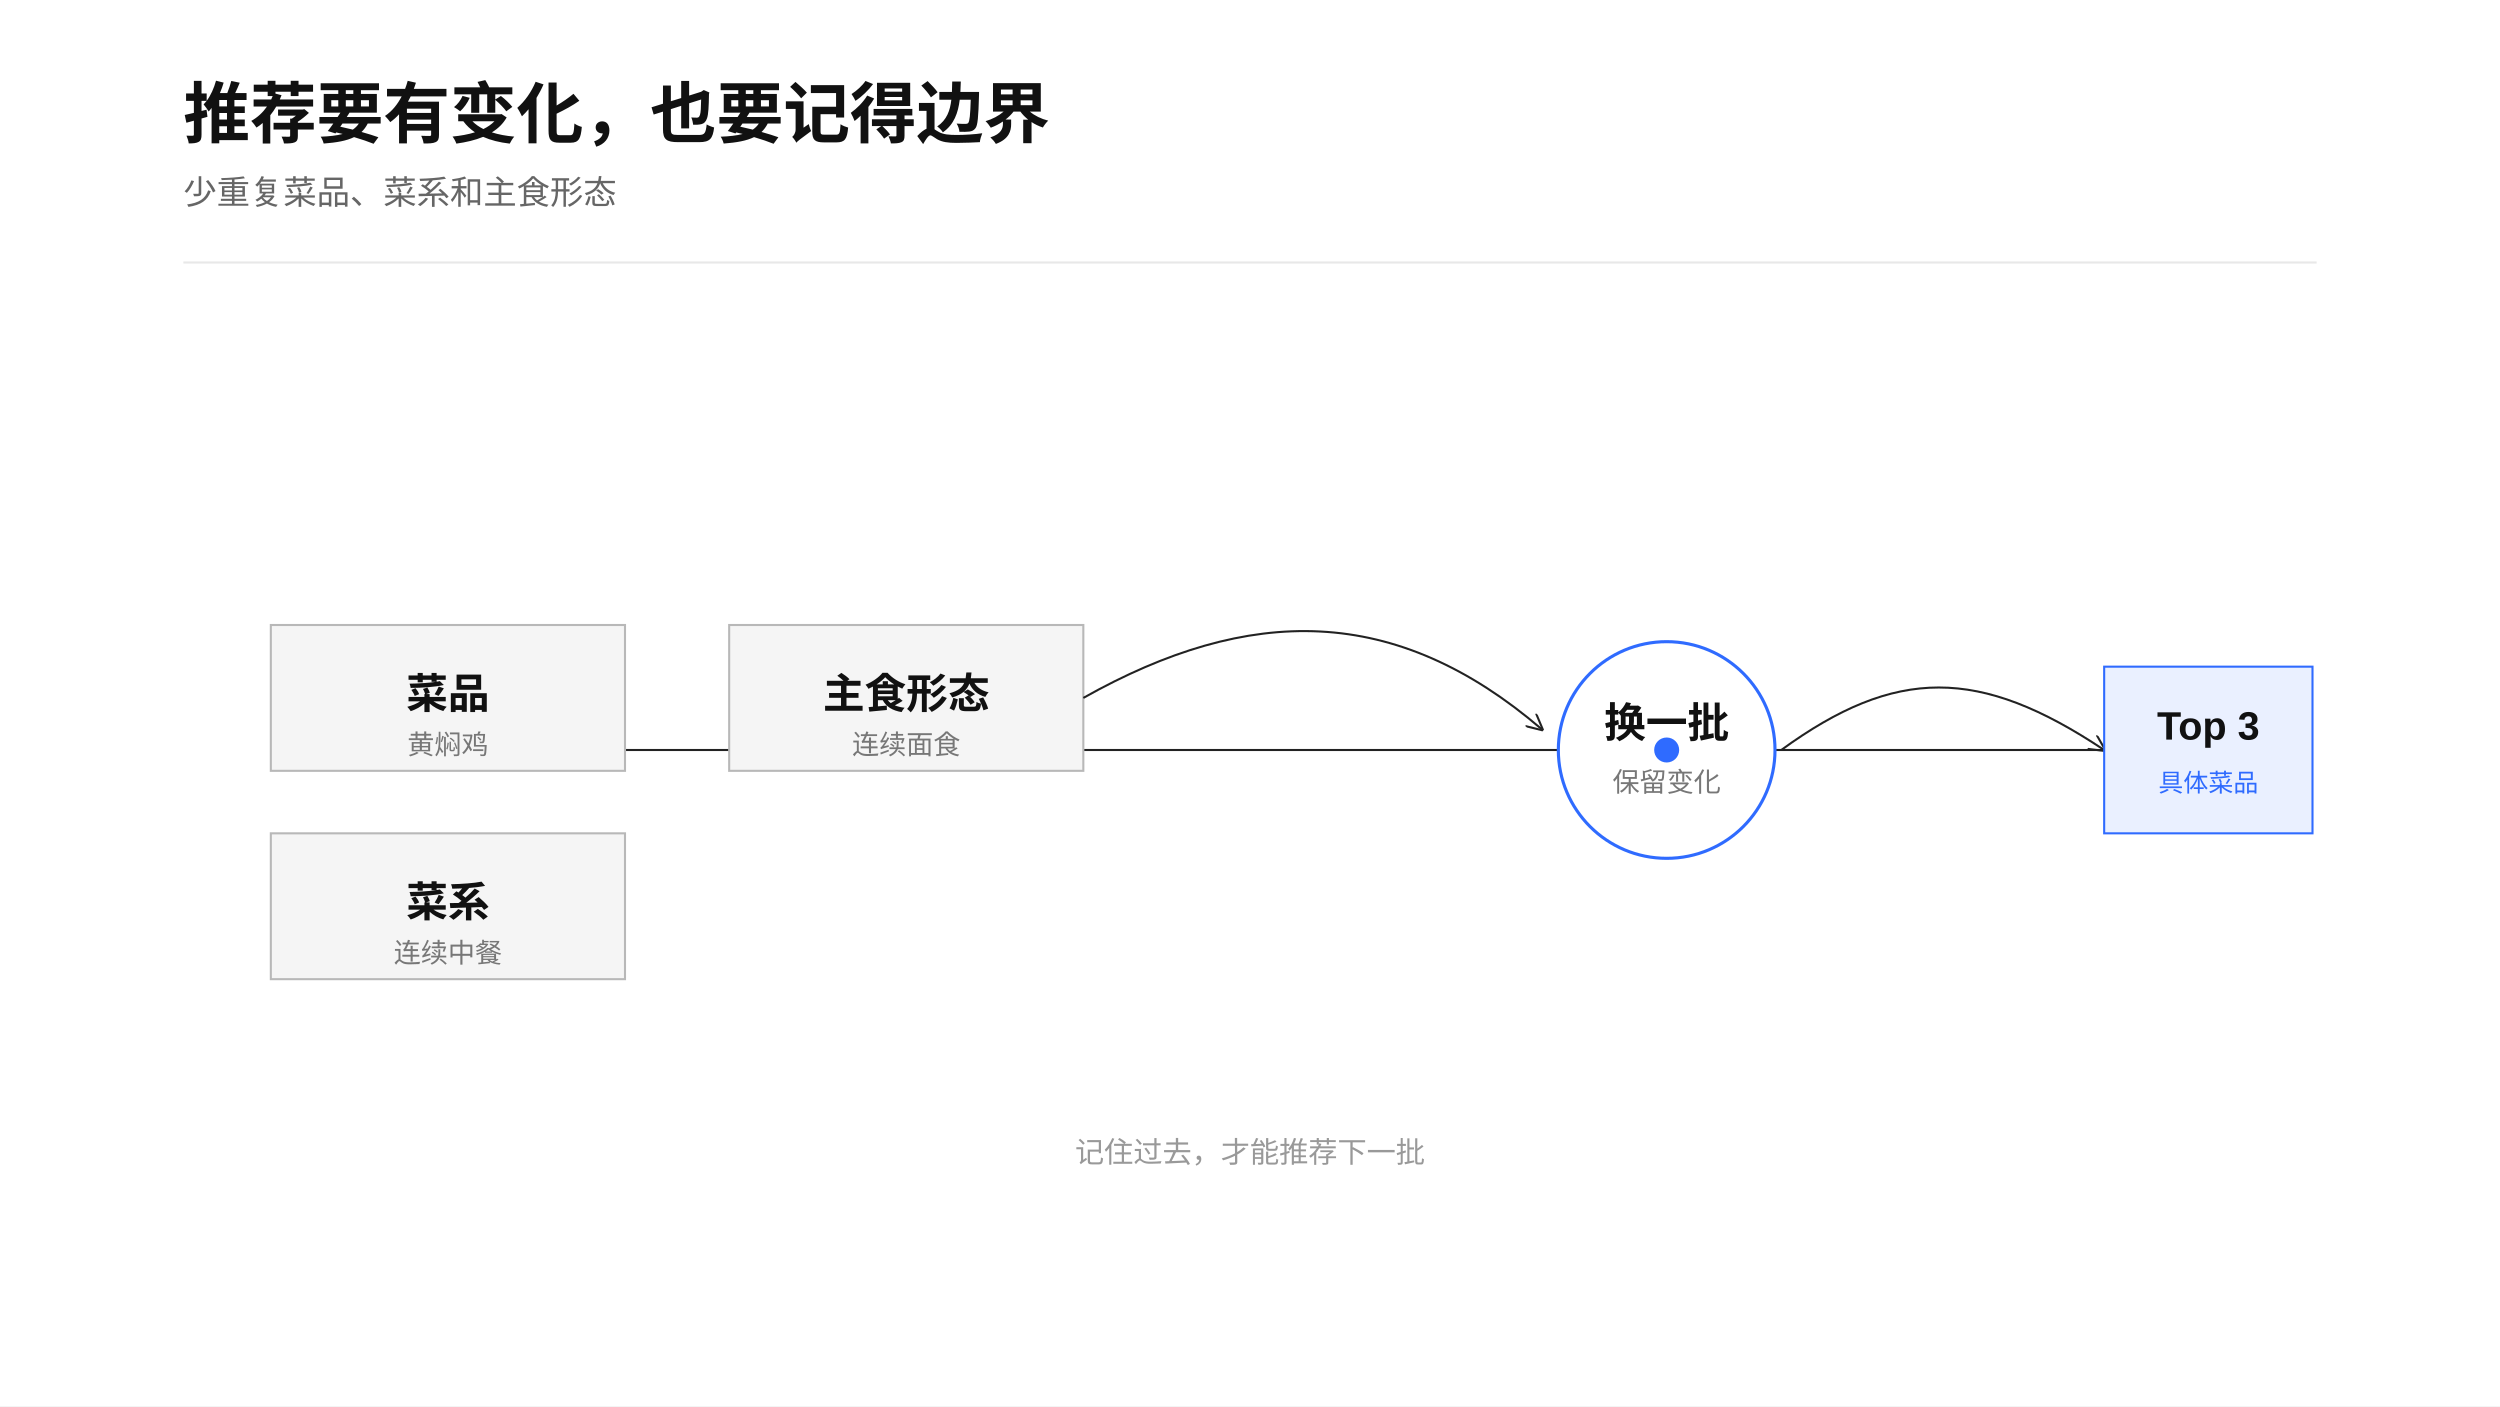
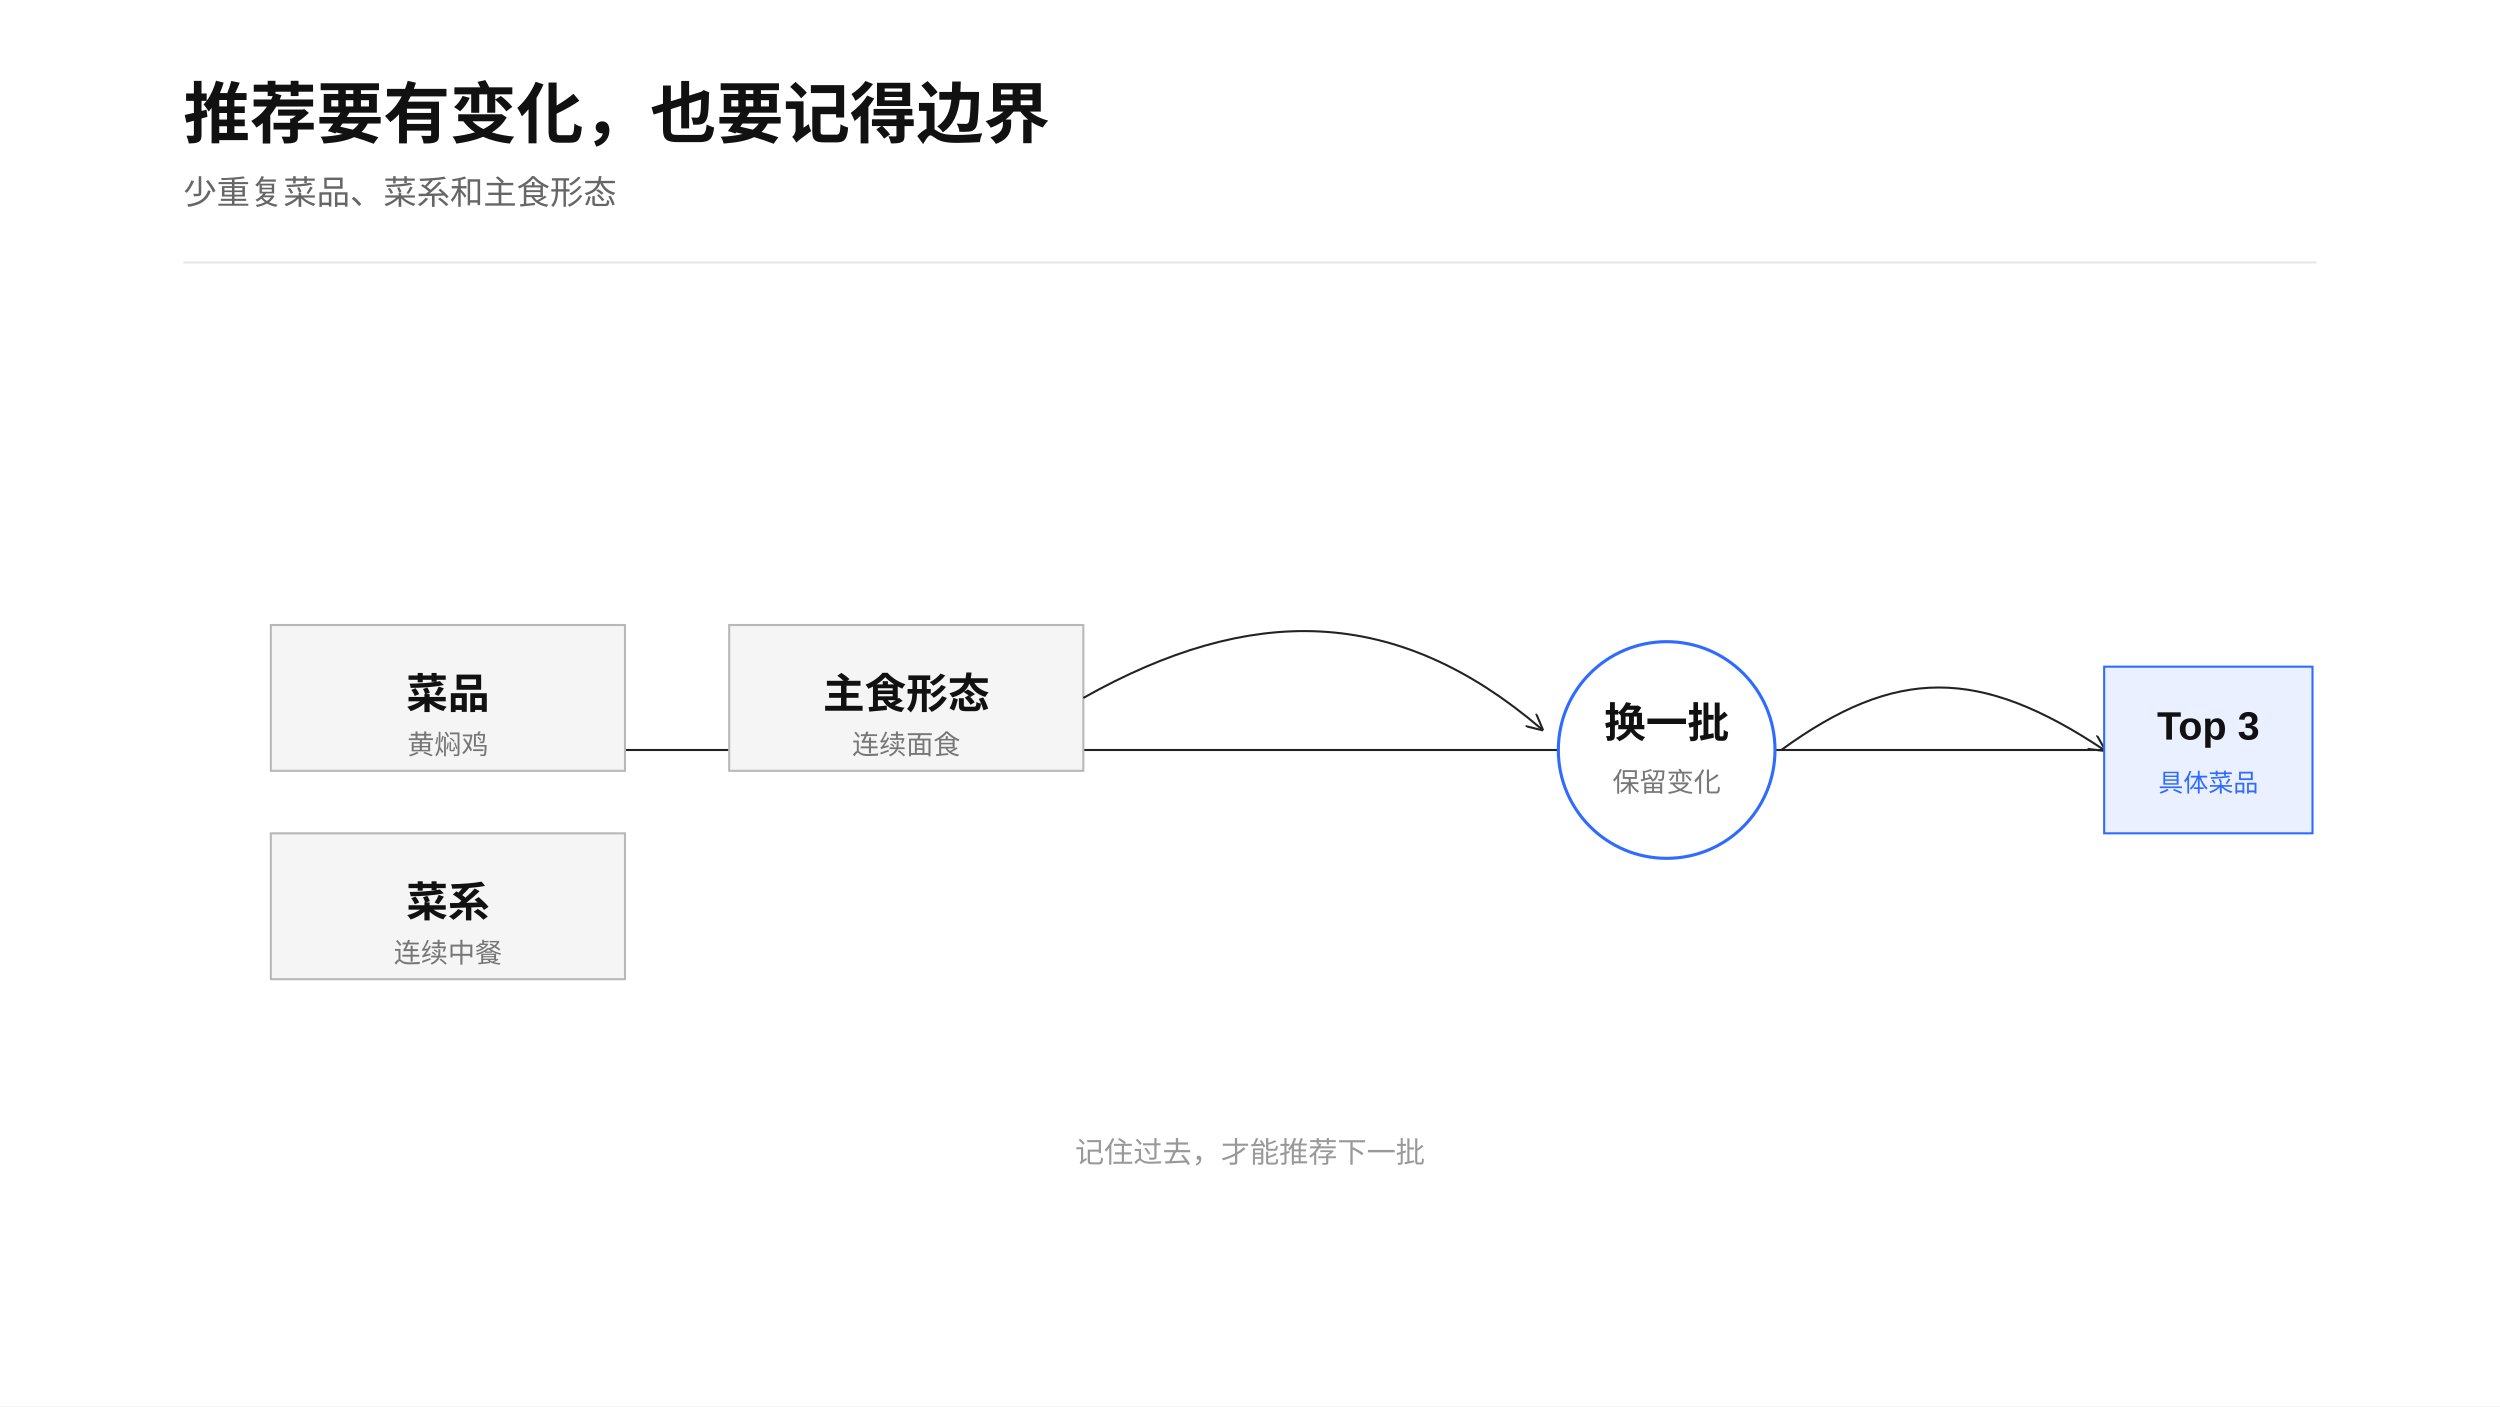
<svg xmlns="http://www.w3.org/2000/svg" width="1200" height="675" viewBox="0 0 1200 675">
  <rect width="1200" height="675" fill="#FFFFFF" />
  <g font-family="PingFang SC, Source Han Sans SC, Arial, sans-serif">
    <defs>
      <marker id="arrow" markerWidth="8" markerHeight="8" refX="7" refY="4" orient="auto" markerUnits="userSpaceOnUse">
        <path d="M0,0 L8,4 L0,8" fill="none" stroke="#222222" stroke-width="1" />
      </marker>
    </defs>
    <text x="88" y="66" fill="#111111" font-size="32" font-weight="600">推荐要有变化，也要记得边界</text>
    <text x="88" y="98" fill="#666666" font-size="16">少重复菜品、菜系和主食形态</text>
    <line x1="88" y1="126" x2="1112" y2="126" stroke="#E8E8E8" stroke-width="1" />
    <line x1="180" y1="360" x2="1020" y2="360" stroke="#222222" stroke-width="1" />
    <rect x="130" y="300" width="170" height="70" fill="#F5F5F5" stroke="#B8B8B8" stroke-width="1" />
    <text x="215" y="340" text-anchor="middle" fill="#111111" font-size="20" font-weight="600">菜品</text>
    <text x="215" y="362" text-anchor="middle" fill="#777777" font-size="13" font-weight="400">黄焖鸡</text>
    <rect x="130" y="400" width="170" height="70" fill="#F5F5F5" stroke="#B8B8B8" stroke-width="1" />
    <text x="215" y="440" text-anchor="middle" fill="#111111" font-size="20" font-weight="600">菜系</text>
    <text x="215" y="462" text-anchor="middle" fill="#777777" font-size="13" font-weight="400">连续中餐</text>
    <rect x="350" y="300" width="170" height="70" fill="#F5F5F5" stroke="#B8B8B8" stroke-width="1" />
    <text x="435" y="340" text-anchor="middle" fill="#111111" font-size="20" font-weight="600">主食形态</text>
    <text x="435" y="362" text-anchor="middle" fill="#777777" font-size="13" font-weight="400">连续面食</text>
    <path d="M520 335 C600 290 670 290 740 350" fill="none" stroke="#222222" stroke-width="1" marker-end="url(#arrow)" />
    <circle cx="800" cy="360" r="52" fill="white" stroke="#2F6BFF" stroke-width="1.5" />
-     <circle cx="800" cy="360" r="6" fill="#2F6BFF" />
    <text x="800" y="354" text-anchor="middle" fill="#111111" font-size="20" font-weight="600">换一批</text>
    <text x="800" y="380" text-anchor="middle" fill="#777777" font-size="13" font-weight="400">保留变化</text>
    <path d="M855 360 C910 320 950 320 1010 360" fill="none" stroke="#222222" stroke-width="1" marker-end="url(#arrow)" />
    <rect x="1010" y="320" width="100" height="80" fill="#EAF0FF" stroke="#2F6BFF" stroke-width="1" />
    <text x="1060" y="355" text-anchor="middle" fill="#111111" font-size="19" font-weight="600">Top 3</text>
    <text x="1060" y="380" text-anchor="middle" fill="#2F6BFF" font-size="12" font-weight="400">具体菜品</text>
    <text x="600" y="558" text-anchor="middle" fill="#999999" font-size="14" font-weight="400">记住过去，才能推荐下一批</text>
  </g>
</svg>
